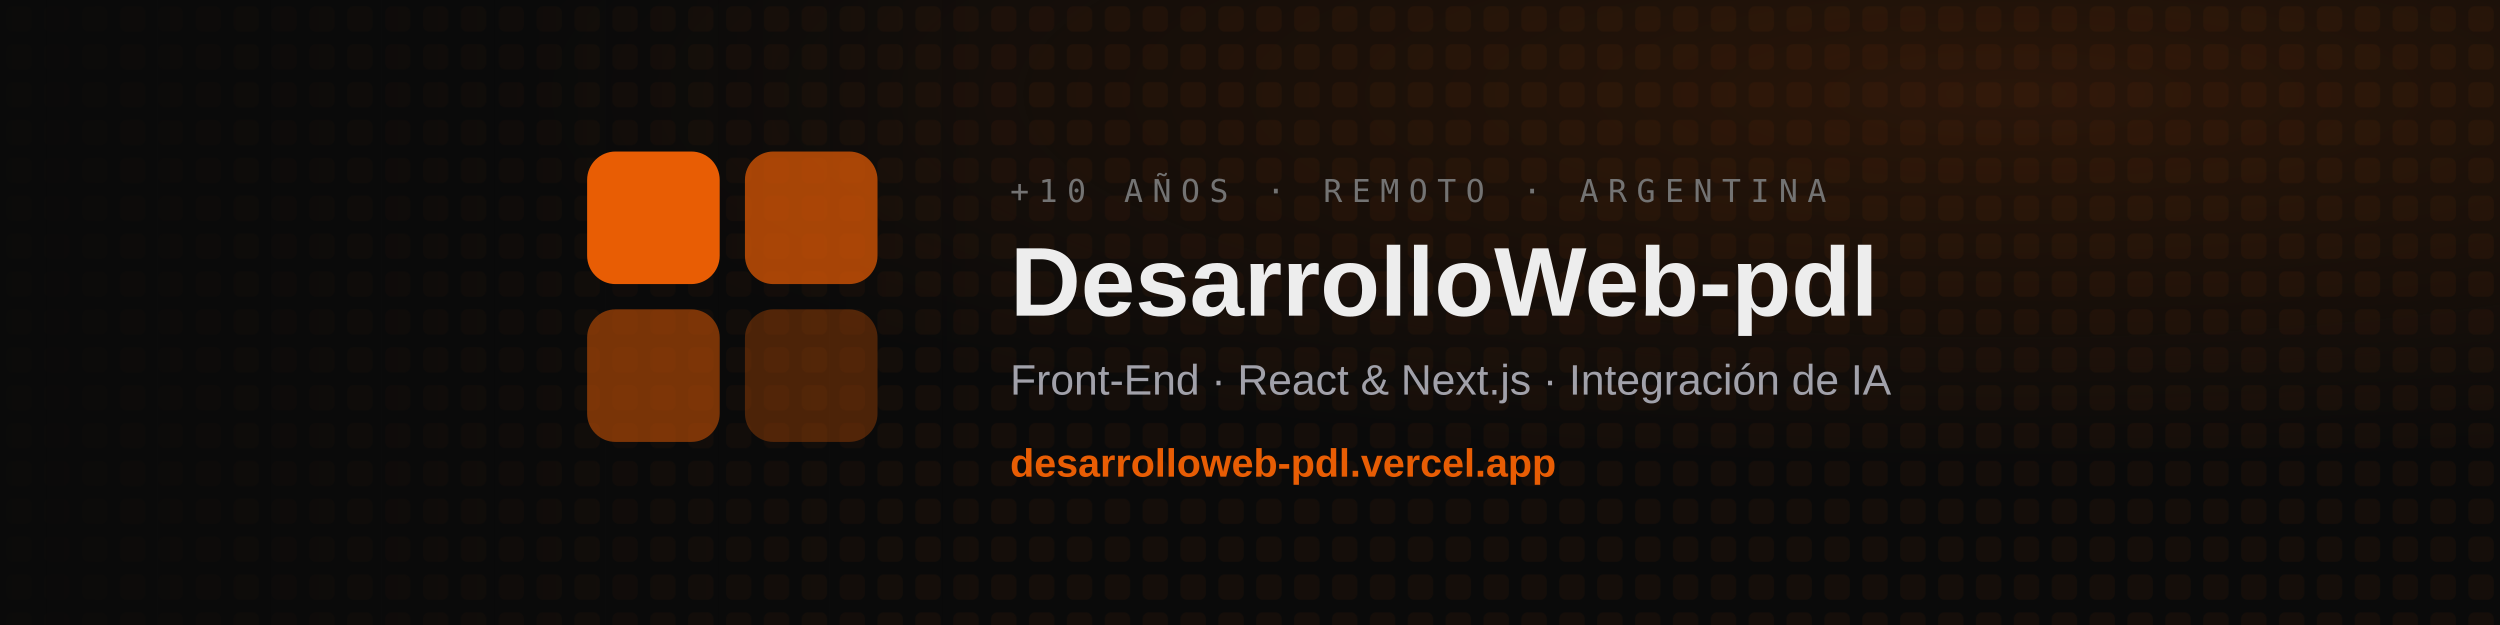
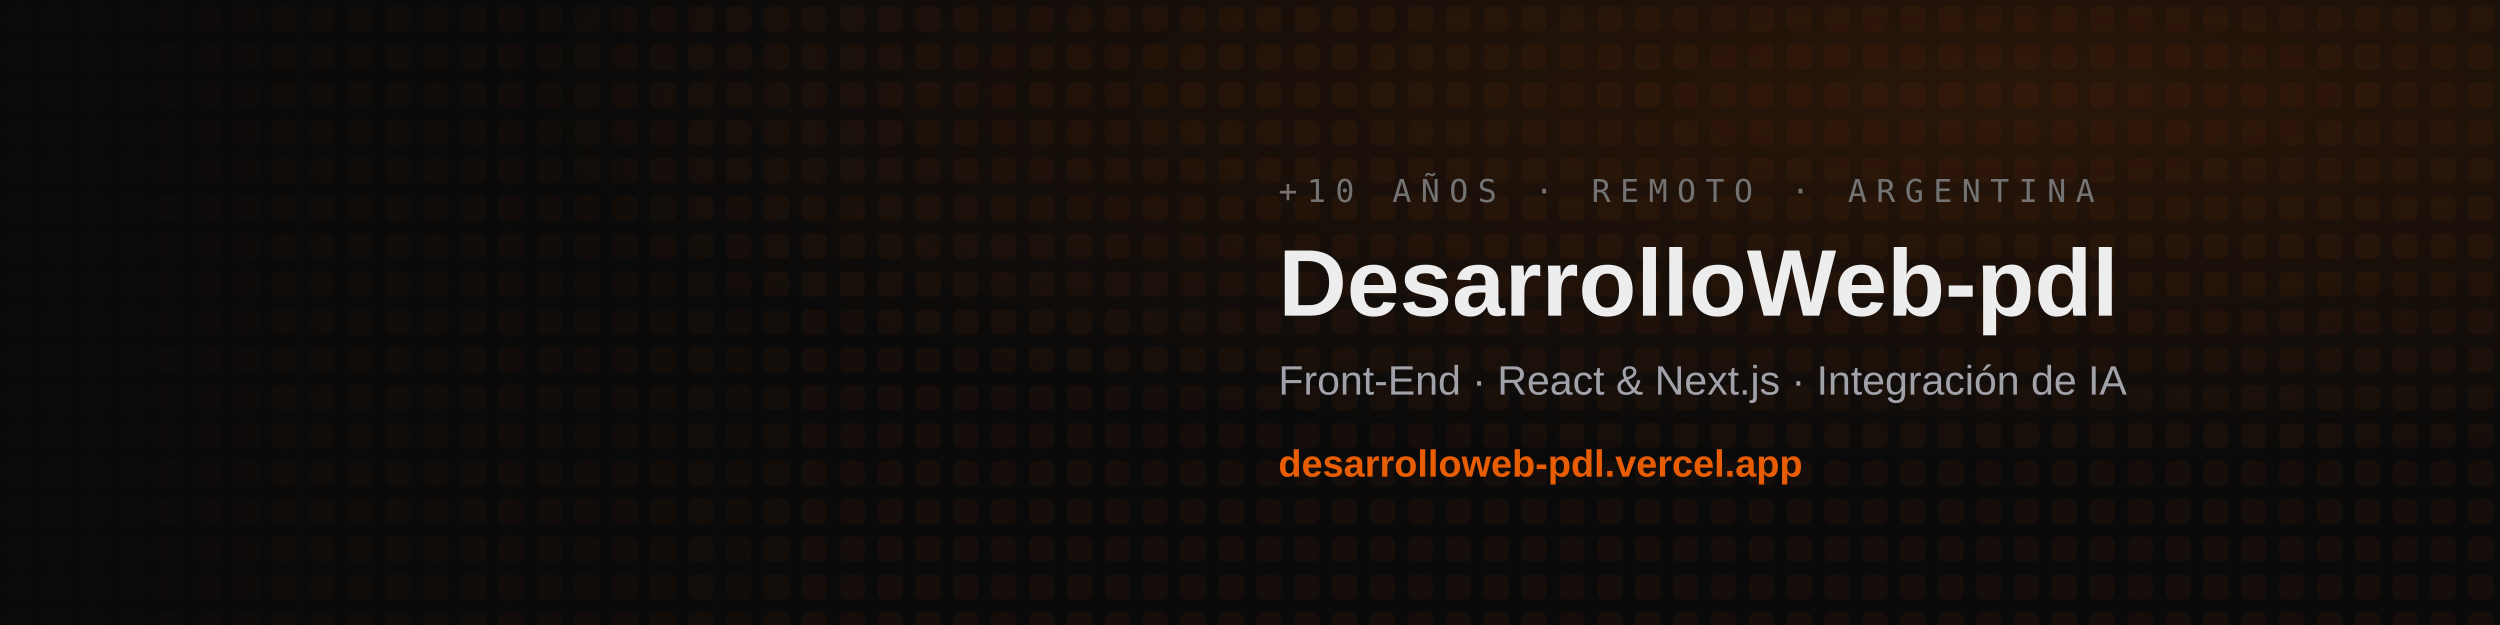
<svg xmlns="http://www.w3.org/2000/svg" width="1584" height="396" viewBox="0 0 1584 396">
  <defs>
    <pattern id="grid" width="24" height="24" patternUnits="userSpaceOnUse">
      <rect x="4" y="4" width="16" height="16" rx="4" fill="#e85d04" opacity="0.05" />
    </pattern>
    <radialGradient id="glow" cx="0.8" cy="0.15" r="0.6">
      <stop offset="0%" stop-color="#e85d04" stop-opacity="0.14" />
      <stop offset="100%" stop-color="#e85d04" stop-opacity="0" />
    </radialGradient>
    <linearGradient id="fade" x1="0" y1="0" x2="1" y2="0">
-       <stop offset="0%" stop-color="#0a0a0a" stop-opacity="0.9" />
-       <stop offset="40%" stop-color="#0a0a0a" stop-opacity="0" />
+       <stop offset="0%" stop-color="#0a0a0a" stop-opacity="0.85" />
+       <stop offset="35%" stop-color="#0a0a0a" stop-opacity="0" />
    </linearGradient>
  </defs>
  <rect width="1584" height="396" fill="#0a0a0a" />
  <rect width="1584" height="396" fill="url(#grid)" />
  <rect width="1584" height="396" fill="url(#glow)" />
  <rect width="1584" height="396" fill="url(#fade)" />
-   <g transform="translate(372, 96)">
-     <rect x="0" y="0" width="84" height="84" rx="18" fill="#e85d04" opacity="1" />
-     <rect x="100" y="0" width="84" height="84" rx="18" fill="#e85d04" opacity="0.7" />
-     <rect x="0" y="100" width="84" height="84" rx="18" fill="#e85d04" opacity="0.5" />
-     <rect x="100" y="100" width="84" height="84" rx="18" fill="#e85d04" opacity="0.3" />
-   </g>
  <g font-family="Segoe UI, Arial, sans-serif">
-     <text x="640" y="128" fill="#737373" font-size="20" letter-spacing="6" font-family="Consolas, monospace">+10 AÑOS · REMOTO · ARGENTINA</text>
-     <text x="640" y="200" fill="#ededed" font-size="62" font-weight="700">DesarrolloWeb-pdl</text>
-     <text x="640" y="250" fill="#a1a1aa" font-size="27">Front-End · React &amp; Next.js · Integración de IA</text>
-     <text x="640" y="302" fill="#e85d04" font-size="25" font-weight="600">desarrolloweb-pdl.vercel.app</text>
+     <text x="810" y="128" fill="#737373" font-size="20" letter-spacing="6" font-family="Consolas, monospace">+10 AÑOS · REMOTO · ARGENTINA</text>
+     <text x="810" y="200" fill="#ededed" font-size="60" font-weight="700">DesarrolloWeb-pdl</text>
+     <text x="810" y="250" fill="#a1a1aa" font-size="26">Front-End · React &amp; Next.js · Integración de IA</text>
+     <text x="810" y="302" fill="#e85d04" font-size="24" font-weight="600">desarrolloweb-pdl.vercel.app</text>
  </g>
</svg>
